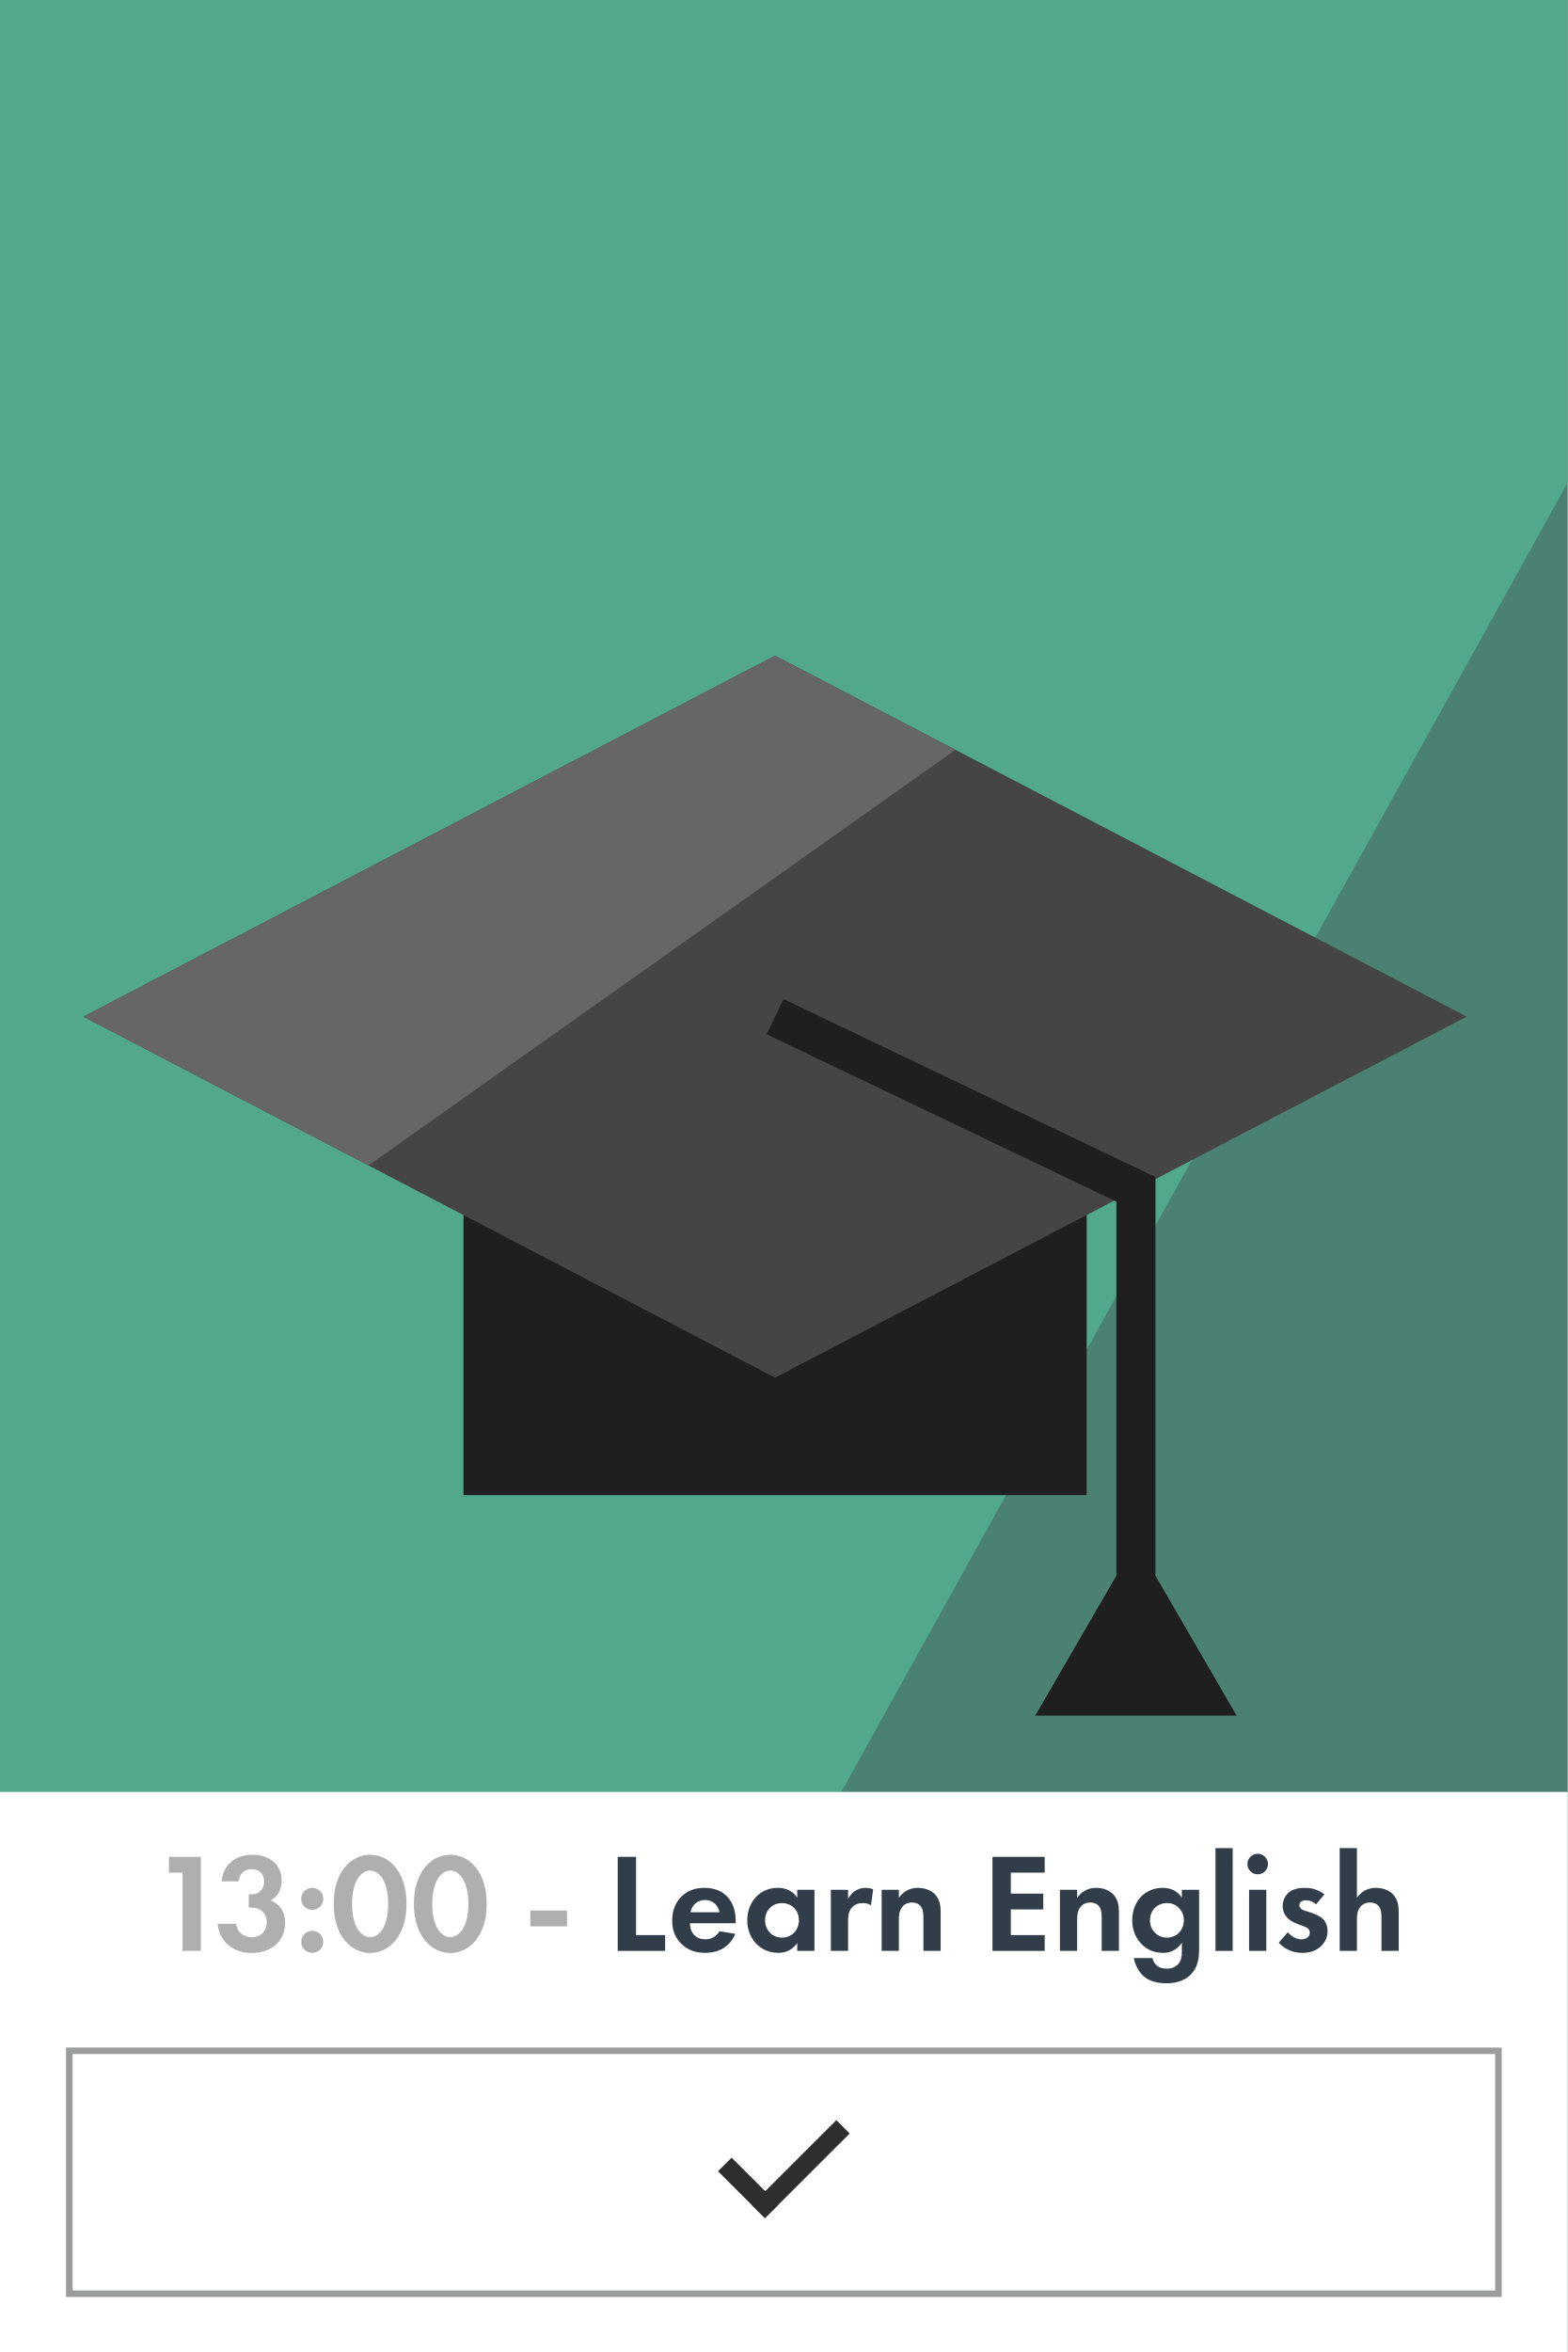
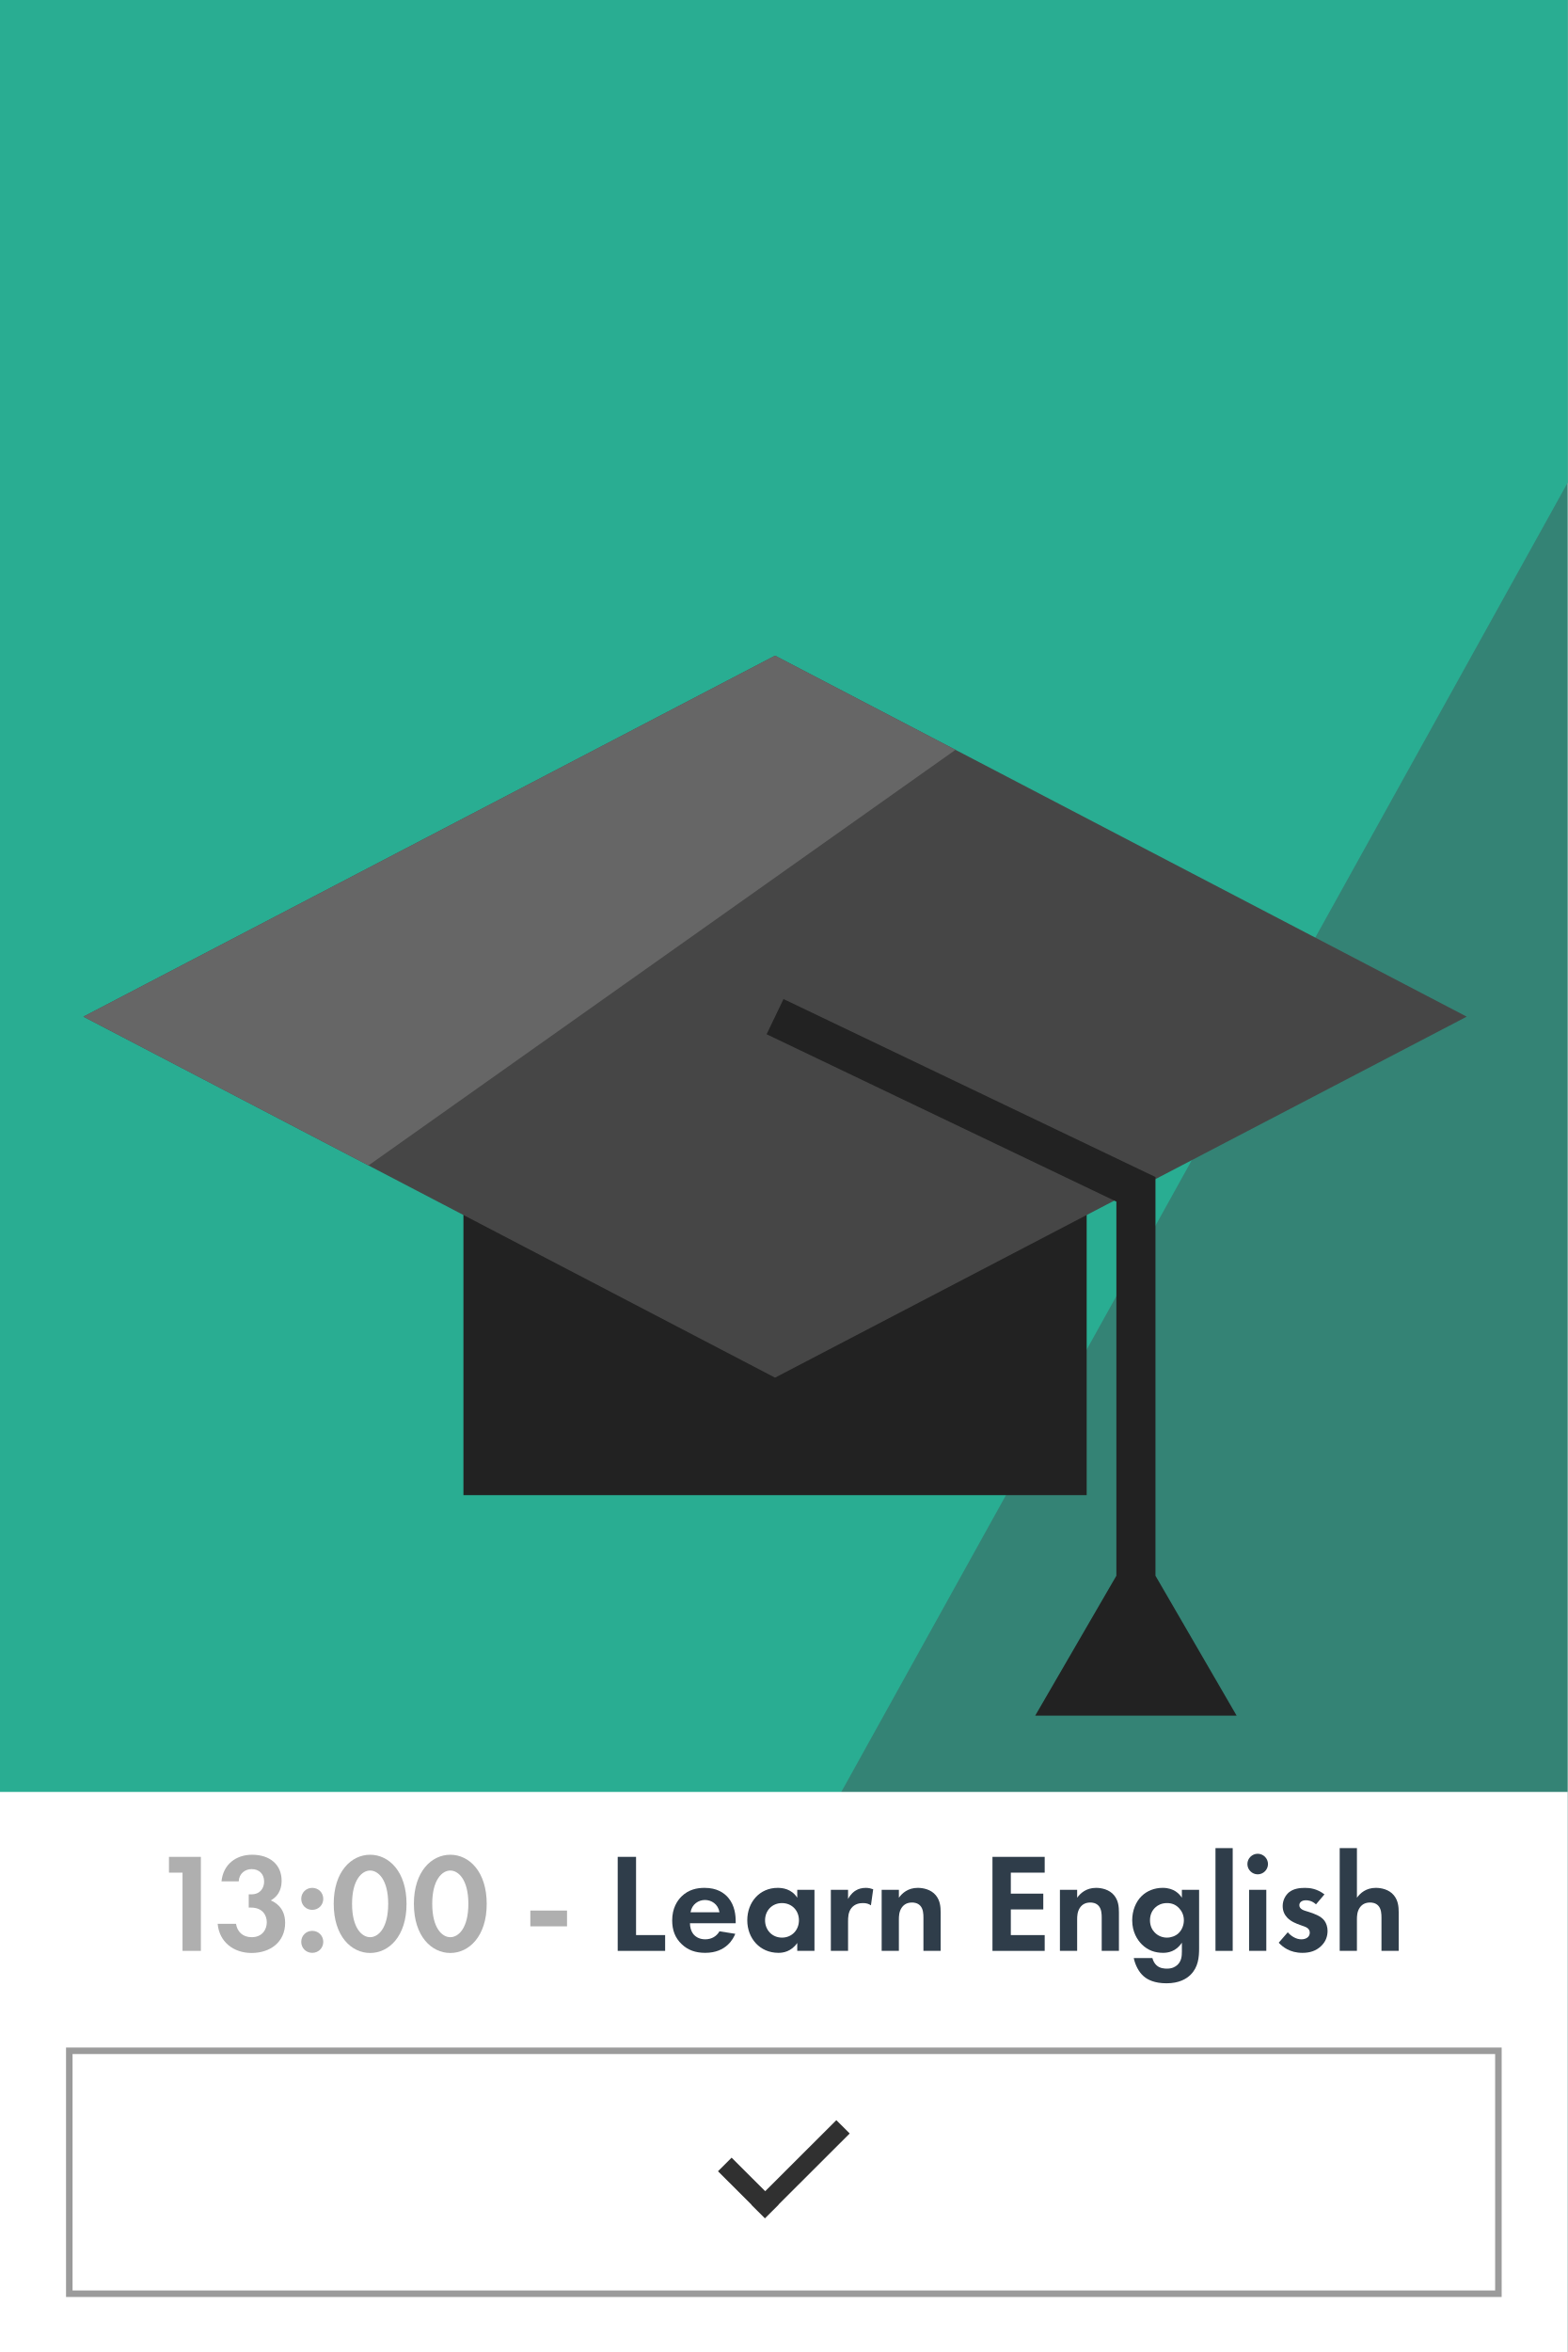
- <svg xmlns="http://www.w3.org/2000/svg" version="1.1" id="Слой_1" x="0px" y="0px" width="240px" height="360px" viewBox="0 0 240 360" enable-background="new 0 0 240 360" xml:space="preserve">
+ <svg xmlns="http://www.w3.org/2000/svg" version="1.1" id="Слой_2" x="0px" y="0px" width="240px" height="360px" viewBox="0 0 240 360" enable-background="new 0 0 240 360" xml:space="preserve">
  <g>
-     <rect fill="#4B8172" width="240" height="360" />
-     <polygon fill="#51A88D" points="0,275.89 127.902,275.89 240,73.868 240,0 0,0  " />
-     <rect x="70.949" y="155.61" fill="#1F1F1F" width="95.411" height="73.238" />
-     <polygon fill="#454545" points="224.544,155.61 118.654,210.865 12.765,155.61 118.654,100.355  " />
-     <polygon fill="#1F1F1F" points="158.479,262.603 189.32,262.603 176.892,241.183 176.892,180.157 119.948,152.915 117.361,158.304    170.907,183.92 170.907,241.183  " />
+     <rect fill="#348375" width="240" height="360" />
+     <polygon fill="#29AD92" points="0,275.89 127.902,275.89 240,73.868 240,0 0,0  " />
+     <rect x="70.949" y="155.61" fill="#222222" width="95.411" height="73.238" />
+     <polygon fill="#464646" points="224.544,155.61 118.654,210.865 12.765,155.61 118.654,100.355  " />
+     <polygon fill="#222222" points="158.479,262.603 189.32,262.603 176.892,241.183 176.892,180.157 119.948,152.915 117.361,158.304    170.907,183.92 170.907,241.183  " />
    <polygon fill="#666666" points="56.41,178.384 146.278,114.769 118.654,100.355 12.765,155.61  " />
  </g>
  <g>
    <rect y="274.274" fill="#FFFFFF" width="240" height="85.726" />
    <g>
-       <path fill="#9B9C9C" d="M229.891,351.578H10.109v-38.179h219.783V351.578z M11.106,350.582h217.788v-36.187H11.106V350.582z" />
+       <path fill="#9B9B9B" d="M229.891,351.578H10.109v-38.179h219.783V351.578z M11.106,350.582h217.788v-36.187H11.106V350.582z" />
    </g>
-     <polygon fill="#2F2E2E" points="130.082,326.554 128.038,324.513 117.145,335.389 112.002,330.254 109.918,332.334 115.062,337.47    115.043,337.487 117.088,339.528 117.105,339.51 117.123,339.528 119.207,337.447 119.189,337.43  " />
+     <polygon fill="#303030" points="130.082,326.554 128.038,324.513 117.145,335.389 112.002,330.254 109.918,332.334 115.062,337.47    115.043,337.487 117.088,339.528 117.105,339.51 117.123,339.528 119.207,337.447 119.189,337.43  " />
  </g>
  <g>
    <path fill="#AFAFAF" d="M27.944,286.629h-2.075v-2.417h4.884v14.391h-2.809V286.629z" />
    <path fill="#AFAFAF" d="M33.909,287.967c0.259-2.612,2.225-4.078,4.687-4.078c2.765,0,4.517,1.554,4.517,3.969   c0,0.756-0.152,2.18-1.664,3.021c0.583,0.237,2.203,1.057,2.203,3.43c0,2.955-2.291,4.616-5.142,4.616   c-2.767,0-4.949-1.703-5.185-4.465h2.808c0.173,1.187,1.015,2.05,2.399,2.05c1.62,0,2.312-1.187,2.312-2.288   c0-1.057-0.649-2.244-2.399-2.244H38.08v-2.028h0.388c1.384,0,1.967-0.971,1.967-1.962c0-1.144-0.756-1.899-1.901-1.899   c-0.995,0-1.924,0.647-1.989,1.877H33.909z" />
    <path fill="#AFAFAF" d="M47.803,288.959c0.951,0,1.686,0.733,1.686,1.683c0,0.95-0.735,1.683-1.686,1.683   c-0.951,0-1.685-0.732-1.685-1.683C46.118,289.692,46.853,288.959,47.803,288.959z M47.803,295.539   c0.951,0,1.686,0.734,1.686,1.683c0,0.948-0.735,1.682-1.686,1.682c-0.951,0-1.685-0.733-1.685-1.682   C46.118,296.273,46.853,295.539,47.803,295.539z" />
    <path fill="#AFAFAF" d="M51.089,291.396c0-4.941,2.699-7.507,5.574-7.507c2.874,0,5.575,2.567,5.575,7.529   c0,4.941-2.701,7.507-5.575,7.507C53.788,298.925,51.089,296.359,51.089,291.396z M53.897,291.396c0,3.754,1.534,5.114,2.766,5.114   c1.232,0,2.767-1.36,2.767-5.114c0-3.732-1.557-5.091-2.767-5.091C55.453,286.305,53.897,287.664,53.897,291.396z" />
    <path fill="#AFAFAF" d="M63.363,291.396c0-4.941,2.7-7.507,5.574-7.507c2.875,0,5.575,2.567,5.575,7.529   c0,4.941-2.7,7.507-5.575,7.507C66.063,298.925,63.363,296.359,63.363,291.396z M66.172,291.396c0,3.754,1.533,5.114,2.765,5.114   c1.233,0,2.766-1.36,2.766-5.114c0-3.732-1.556-5.091-2.766-5.091C67.727,286.305,66.172,287.664,66.172,291.396z" />
    <path fill="#AFAFAF" d="M81.19,292.432h5.618v2.417H81.19V292.432z" />
-     <path fill="#313D49" d="M97.375,284.212v11.974h4.452v2.417h-7.26v-14.391H97.375z" />
-     <path fill="#313D49" d="M112.565,295.992c-0.28,0.691-1.339,2.912-4.602,2.912c-1.513,0-2.658-0.431-3.587-1.315   c-1.036-0.972-1.47-2.18-1.47-3.646c0-1.855,0.757-2.999,1.427-3.668c1.101-1.079,2.397-1.316,3.521-1.316   c1.901,0,3.003,0.755,3.652,1.532c0.994,1.187,1.123,2.653,1.123,3.668v0.215h-7.001c0,0.561,0.151,1.166,0.454,1.575   c0.281,0.389,0.864,0.885,1.88,0.885c0.994,0,1.75-0.474,2.183-1.229L112.565,295.992z M110.146,292.691   c-0.217-1.273-1.255-1.877-2.226-1.877c-0.973,0-1.988,0.626-2.204,1.877H110.146z" />
-     <path fill="#313D49" d="M122.053,289.26h2.636v9.343h-2.636v-1.209c-0.952,1.36-2.205,1.51-2.875,1.51   c-2.874,0-4.776-2.243-4.776-4.983c0-2.762,1.881-4.962,4.648-4.962c0.712,0,2.117,0.129,3.003,1.51V289.26z M117.125,293.921   c0,1.488,1.08,2.653,2.593,2.653c1.514,0,2.593-1.165,2.593-2.653c0-1.489-1.079-2.632-2.593-2.632   C118.205,291.289,117.125,292.432,117.125,293.921z" />
-     <path fill="#313D49" d="M127.196,289.26h2.636v1.403c0.41-0.798,0.971-1.187,1.166-1.294c0.411-0.259,0.93-0.41,1.557-0.41   c0.454,0,0.82,0.108,1.123,0.215l-0.346,2.459c-0.346-0.237-0.691-0.345-1.231-0.345c-0.497,0-1.231,0.108-1.752,0.755   c-0.497,0.625-0.517,1.424-0.517,2.071v4.488h-2.636V289.26z" />
-     <path fill="#313D49" d="M134.976,289.26h2.636v1.209c0.497-0.69,1.381-1.51,2.894-1.51c0.821,0,2.031,0.237,2.766,1.143   c0.648,0.799,0.734,1.726,0.734,2.633v5.868h-2.636v-5.092c0-0.517-0.022-1.337-0.498-1.833c-0.41-0.431-0.972-0.475-1.23-0.475   c-0.692,0-1.232,0.237-1.621,0.82c-0.389,0.604-0.41,1.273-0.41,1.812v4.768h-2.636V289.26z" />
-     <path fill="#313D49" d="M159.934,286.629h-5.186v3.214h4.97v2.417h-4.97v3.927h5.186v2.417h-7.996v-14.391h7.996V286.629z" />
-     <path fill="#313D49" d="M162.267,289.26h2.637v1.209c0.497-0.69,1.383-1.51,2.895-1.51c0.821,0,2.031,0.237,2.766,1.143   c0.648,0.799,0.734,1.726,0.734,2.633v5.868h-2.636v-5.092c0-0.517-0.021-1.337-0.498-1.833c-0.41-0.431-0.972-0.475-1.231-0.475   c-0.692,0-1.232,0.237-1.621,0.82c-0.389,0.604-0.41,1.273-0.41,1.812v4.768h-2.637V289.26z" />
-     <path fill="#313D49" d="M180.938,289.26h2.636v8.91c0,1.425-0.13,2.913-1.297,4.078c-0.649,0.647-1.772,1.317-3.694,1.317   c-1.816,0-2.896-0.54-3.502-1.08c-0.734-0.626-1.296-1.726-1.512-2.783h2.852c0.107,0.432,0.346,0.863,0.649,1.122   c0.518,0.475,1.23,0.497,1.598,0.497c0.756,0,1.254-0.259,1.6-0.584c0.604-0.582,0.669-1.315,0.669-2.071v-1.315   c-0.908,1.381-2.161,1.552-2.874,1.552c-1.253,0-2.333-0.387-3.241-1.272c-0.692-0.691-1.491-1.899-1.491-3.711   c0-1.468,0.541-2.826,1.448-3.711c0.82-0.799,1.965-1.252,3.219-1.252c1.75,0,2.571,0.949,2.938,1.51V289.26z M176.896,291.936   c-0.431,0.388-0.842,1.014-0.842,1.985c0,0.82,0.302,1.424,0.691,1.833c0.562,0.605,1.276,0.82,1.902,0.82   c0.649,0,1.297-0.237,1.751-0.648c0.541-0.496,0.843-1.251,0.843-2.006c0-0.885-0.389-1.489-0.756-1.877   c-0.519-0.54-1.123-0.755-1.837-0.755C177.804,291.289,177.221,291.633,176.896,291.936z" />
-     <path fill="#313D49" d="M188.717,282.875v15.728h-2.637v-15.728H188.717z" />
-     <path fill="#313D49" d="M192.543,283.738c0.864,0,1.576,0.712,1.576,1.575c0,0.863-0.712,1.575-1.576,1.575   c-0.864,0-1.576-0.712-1.576-1.575C190.967,284.449,191.679,283.738,192.543,283.738z M193.861,289.26v9.343h-2.636v-9.343H193.861   z" />
-     <path fill="#313D49" d="M201.468,291.483c-0.628-0.583-1.254-0.625-1.535-0.625c-0.626,0-1.015,0.302-1.015,0.756   c0,0.236,0.108,0.603,0.843,0.84l0.625,0.195c0.736,0.237,1.838,0.604,2.378,1.338c0.281,0.387,0.475,0.948,0.475,1.553   c0,0.841-0.281,1.683-1.037,2.373c-0.756,0.691-1.663,0.992-2.809,0.992c-1.943,0-3.046-0.927-3.63-1.552l1.384-1.597   c0.516,0.605,1.296,1.079,2.073,1.079c0.735,0,1.296-0.367,1.296-1.013c0-0.583-0.474-0.82-0.82-0.949l-0.605-0.216   c-0.669-0.237-1.448-0.539-2.01-1.122c-0.431-0.453-0.712-1.035-0.712-1.79c0-0.907,0.431-1.662,0.971-2.115   c0.735-0.582,1.686-0.668,2.442-0.668c0.691,0,1.793,0.086,2.982,0.992L201.468,291.483z" />
-     <path fill="#313D49" d="M205.098,282.875h2.637v7.593c0.497-0.69,1.381-1.51,2.894-1.51c0.822,0,2.031,0.237,2.765,1.143   c0.648,0.799,0.736,1.726,0.736,2.633v5.868h-2.638v-5.092c0-0.517-0.021-1.337-0.497-1.833c-0.41-0.431-0.972-0.475-1.231-0.475   c-0.692,0-1.232,0.237-1.62,0.82c-0.39,0.604-0.41,1.273-0.41,1.812v4.768h-2.637V282.875z" />
+     <path fill="#2F3D4A" d="M97.375,284.212v11.974h4.452v2.417h-7.26v-14.391H97.375z" />
+     <path fill="#2F3D4A" d="M112.565,295.992c-0.28,0.691-1.339,2.912-4.602,2.912c-1.513,0-2.658-0.431-3.587-1.315   c-1.036-0.972-1.47-2.18-1.47-3.646c0-1.855,0.757-2.999,1.427-3.668c1.101-1.079,2.397-1.316,3.521-1.316   c1.901,0,3.003,0.755,3.652,1.532c0.994,1.187,1.123,2.653,1.123,3.668v0.215h-7.001c0,0.561,0.151,1.166,0.454,1.575   c0.281,0.389,0.864,0.885,1.88,0.885c0.994,0,1.75-0.474,2.183-1.229L112.565,295.992z M110.146,292.691   c-0.217-1.273-1.255-1.877-2.226-1.877c-0.973,0-1.988,0.626-2.204,1.877H110.146z" />
+     <path fill="#2F3D4A" d="M122.053,289.26h2.636v9.343h-2.636v-1.209c-0.952,1.36-2.205,1.51-2.875,1.51   c-2.874,0-4.776-2.243-4.776-4.983c0-2.762,1.881-4.962,4.648-4.962c0.712,0,2.117,0.129,3.003,1.51V289.26z M117.125,293.921   c0,1.488,1.08,2.653,2.593,2.653c1.514,0,2.593-1.165,2.593-2.653c0-1.489-1.079-2.632-2.593-2.632   C118.205,291.289,117.125,292.432,117.125,293.921z" />
+     <path fill="#2F3D4A" d="M127.196,289.26h2.636v1.403c0.41-0.798,0.971-1.187,1.166-1.294c0.411-0.259,0.93-0.41,1.557-0.41   c0.454,0,0.82,0.108,1.123,0.215l-0.346,2.459c-0.346-0.237-0.691-0.345-1.231-0.345c-0.497,0-1.231,0.108-1.752,0.755   c-0.497,0.625-0.517,1.424-0.517,2.071v4.488h-2.636V289.26z" />
+     <path fill="#2F3D4A" d="M134.976,289.26h2.636v1.209c0.497-0.69,1.381-1.51,2.894-1.51c0.821,0,2.031,0.237,2.766,1.143   c0.648,0.799,0.734,1.726,0.734,2.633v5.868h-2.636v-5.092c0-0.517-0.022-1.337-0.498-1.833c-0.41-0.431-0.972-0.475-1.23-0.475   c-0.692,0-1.232,0.237-1.621,0.82c-0.389,0.604-0.41,1.273-0.41,1.812v4.768h-2.636V289.26z" />
+     <path fill="#2F3D4A" d="M159.934,286.629h-5.186v3.214h4.97v2.417h-4.97v3.927h5.186v2.417h-7.996v-14.391h7.996V286.629z" />
+     <path fill="#2F3D4A" d="M162.267,289.26h2.637v1.209c0.497-0.69,1.383-1.51,2.895-1.51c0.821,0,2.031,0.237,2.766,1.143   c0.648,0.799,0.734,1.726,0.734,2.633v5.868h-2.636v-5.092c0-0.517-0.021-1.337-0.498-1.833c-0.41-0.431-0.972-0.475-1.231-0.475   c-0.692,0-1.232,0.237-1.621,0.82c-0.389,0.604-0.41,1.273-0.41,1.812v4.768h-2.637V289.26z" />
+     <path fill="#2F3D4A" d="M180.938,289.26h2.636v8.91c0,1.425-0.13,2.913-1.297,4.078c-0.649,0.647-1.772,1.317-3.694,1.317   c-1.816,0-2.896-0.54-3.502-1.08c-0.734-0.626-1.296-1.726-1.512-2.783h2.852c0.107,0.432,0.346,0.863,0.649,1.122   c0.518,0.475,1.23,0.497,1.598,0.497c0.756,0,1.254-0.259,1.6-0.584c0.604-0.582,0.669-1.315,0.669-2.071v-1.315   c-0.908,1.381-2.161,1.552-2.874,1.552c-1.253,0-2.333-0.387-3.241-1.272c-0.692-0.691-1.491-1.899-1.491-3.711   c0-1.468,0.541-2.826,1.448-3.711c0.82-0.799,1.965-1.252,3.219-1.252c1.75,0,2.571,0.949,2.938,1.51V289.26z M176.896,291.936   c-0.431,0.388-0.842,1.014-0.842,1.985c0,0.82,0.302,1.424,0.691,1.833c0.562,0.605,1.276,0.82,1.902,0.82   c0.649,0,1.297-0.237,1.751-0.648c0.541-0.496,0.843-1.251,0.843-2.006c0-0.885-0.389-1.489-0.756-1.877   c-0.519-0.54-1.123-0.755-1.837-0.755C177.804,291.289,177.221,291.633,176.896,291.936z" />
+     <path fill="#2F3D4A" d="M188.717,282.875v15.728h-2.637v-15.728H188.717z" />
+     <path fill="#2F3D4A" d="M192.543,283.738c0.864,0,1.576,0.712,1.576,1.575c0,0.863-0.712,1.575-1.576,1.575   c-0.864,0-1.576-0.712-1.576-1.575C190.967,284.449,191.679,283.738,192.543,283.738z M193.861,289.26v9.343h-2.636v-9.343H193.861   z" />
+     <path fill="#2F3D4A" d="M201.468,291.483c-0.628-0.583-1.254-0.625-1.535-0.625c-0.626,0-1.015,0.302-1.015,0.756   c0,0.236,0.108,0.603,0.843,0.84l0.625,0.195c0.736,0.237,1.838,0.604,2.378,1.338c0.281,0.387,0.475,0.948,0.475,1.553   c0,0.841-0.281,1.683-1.037,2.373c-0.756,0.691-1.663,0.992-2.809,0.992c-1.943,0-3.046-0.927-3.63-1.552l1.384-1.597   c0.516,0.605,1.296,1.079,2.073,1.079c0.735,0,1.296-0.367,1.296-1.013c0-0.583-0.474-0.82-0.82-0.949l-0.605-0.216   c-0.669-0.237-1.448-0.539-2.01-1.122c-0.431-0.453-0.712-1.035-0.712-1.79c0-0.907,0.431-1.662,0.971-2.115   c0.735-0.582,1.686-0.668,2.442-0.668c0.691,0,1.793,0.086,2.982,0.992L201.468,291.483z" />
+     <path fill="#2F3D4A" d="M205.098,282.875h2.637v7.593c0.497-0.69,1.381-1.51,2.894-1.51c0.822,0,2.031,0.237,2.765,1.143   c0.648,0.799,0.736,1.726,0.736,2.633v5.868h-2.638v-5.092c0-0.517-0.021-1.337-0.497-1.833c-0.41-0.431-0.972-0.475-1.231-0.475   c-0.692,0-1.232,0.237-1.62,0.82c-0.39,0.604-0.41,1.273-0.41,1.812v4.768h-2.637V282.875z" />
  </g>
</svg>
